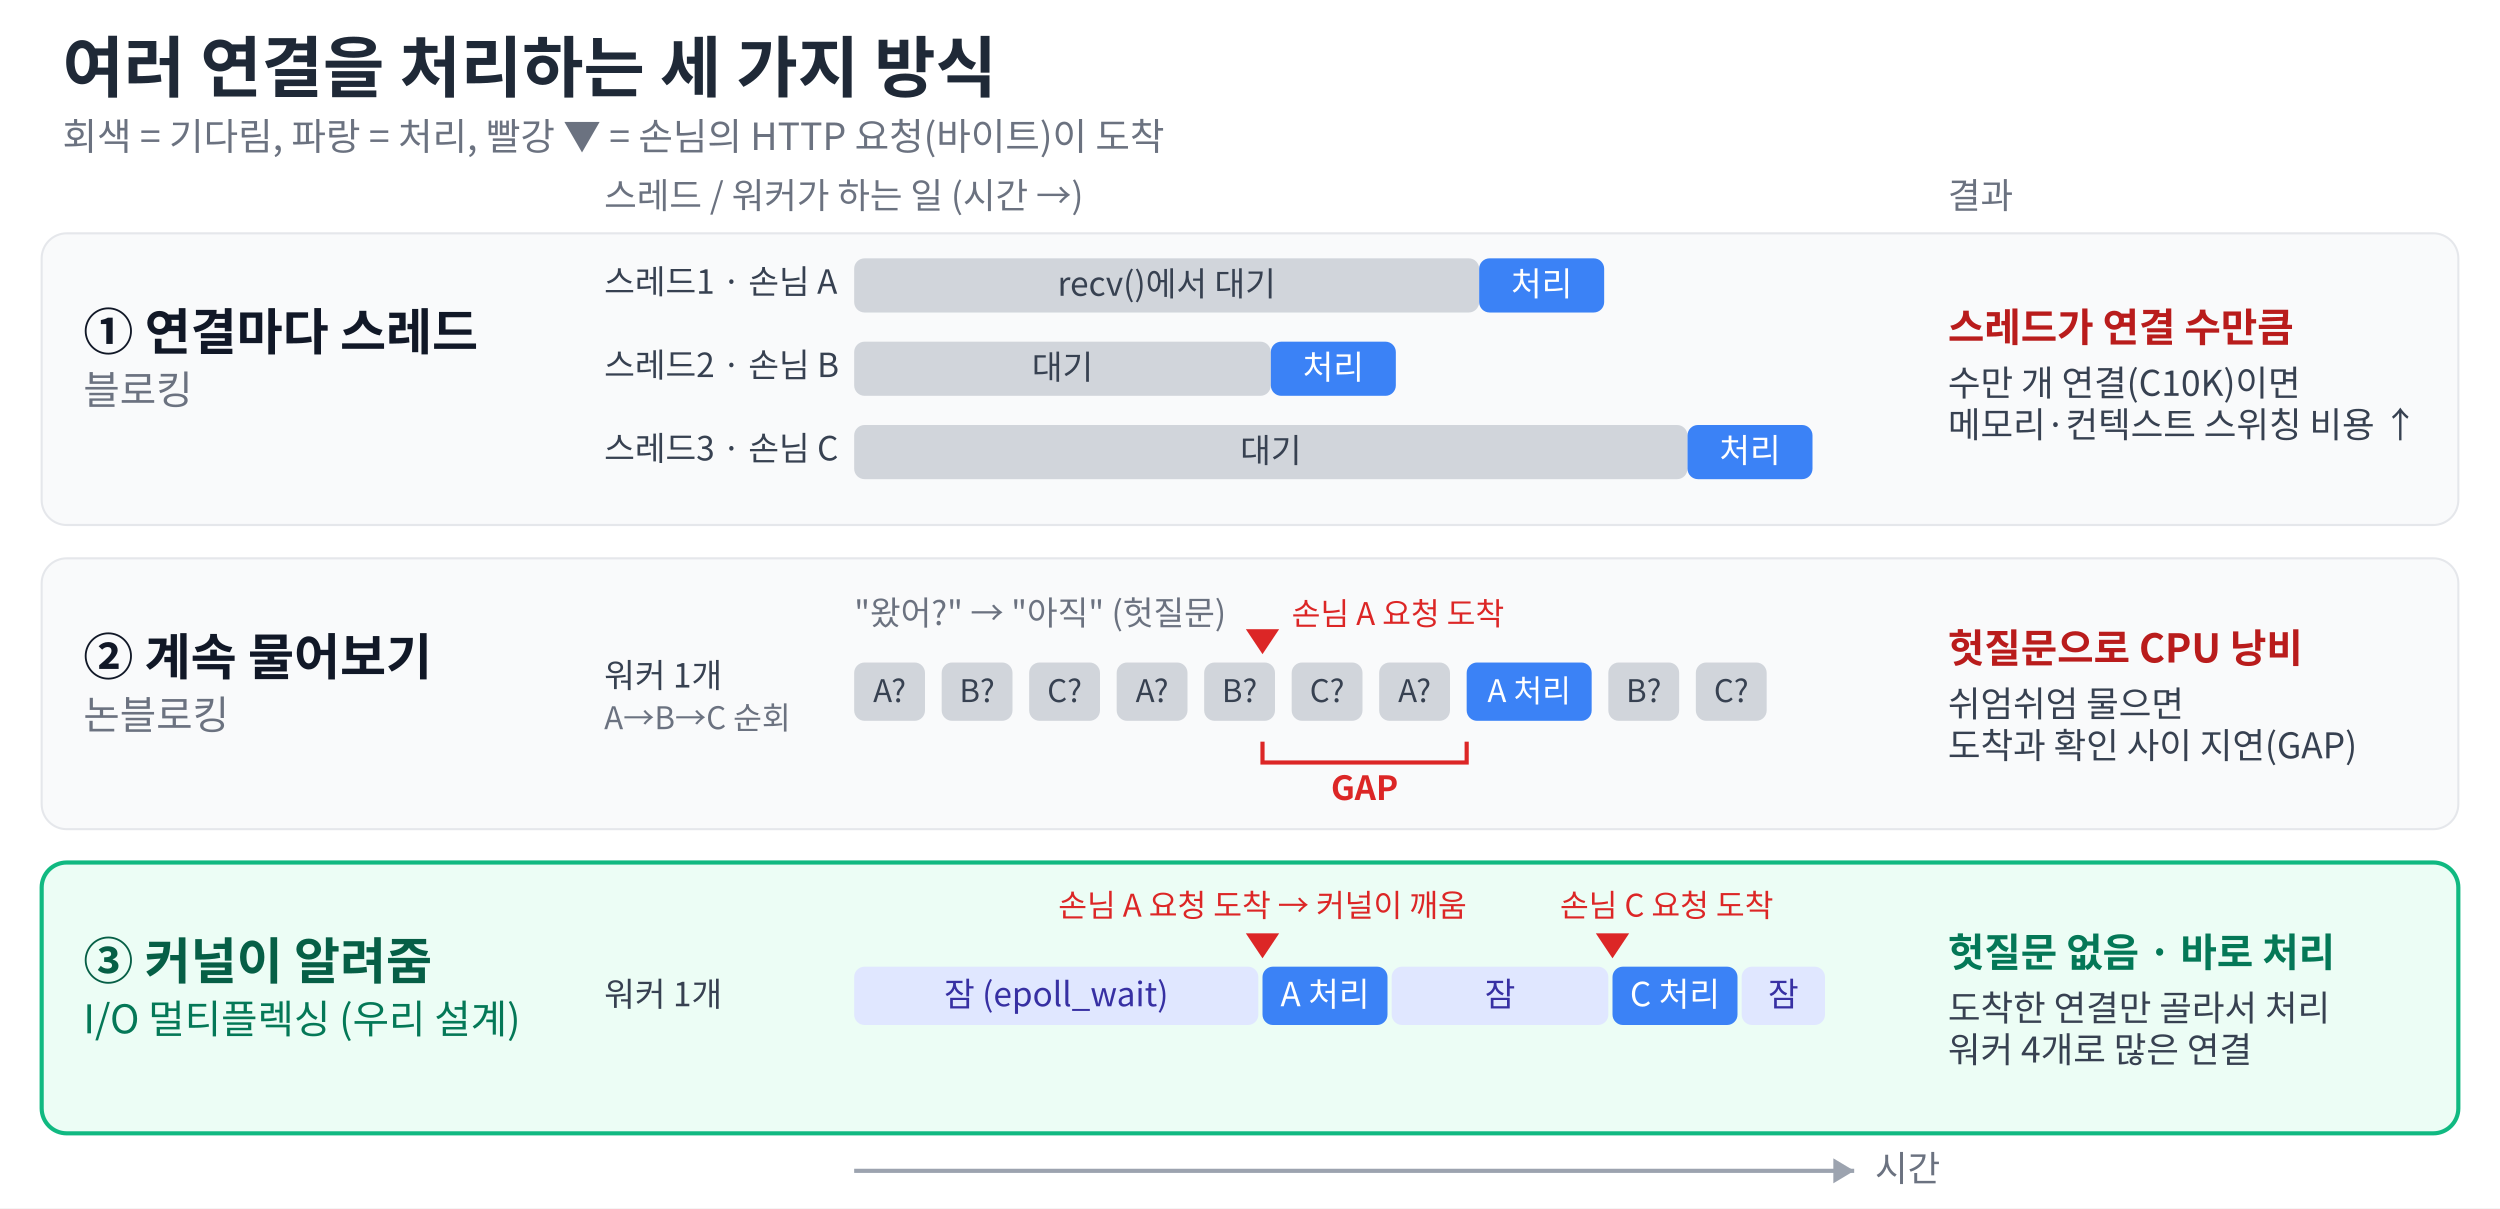
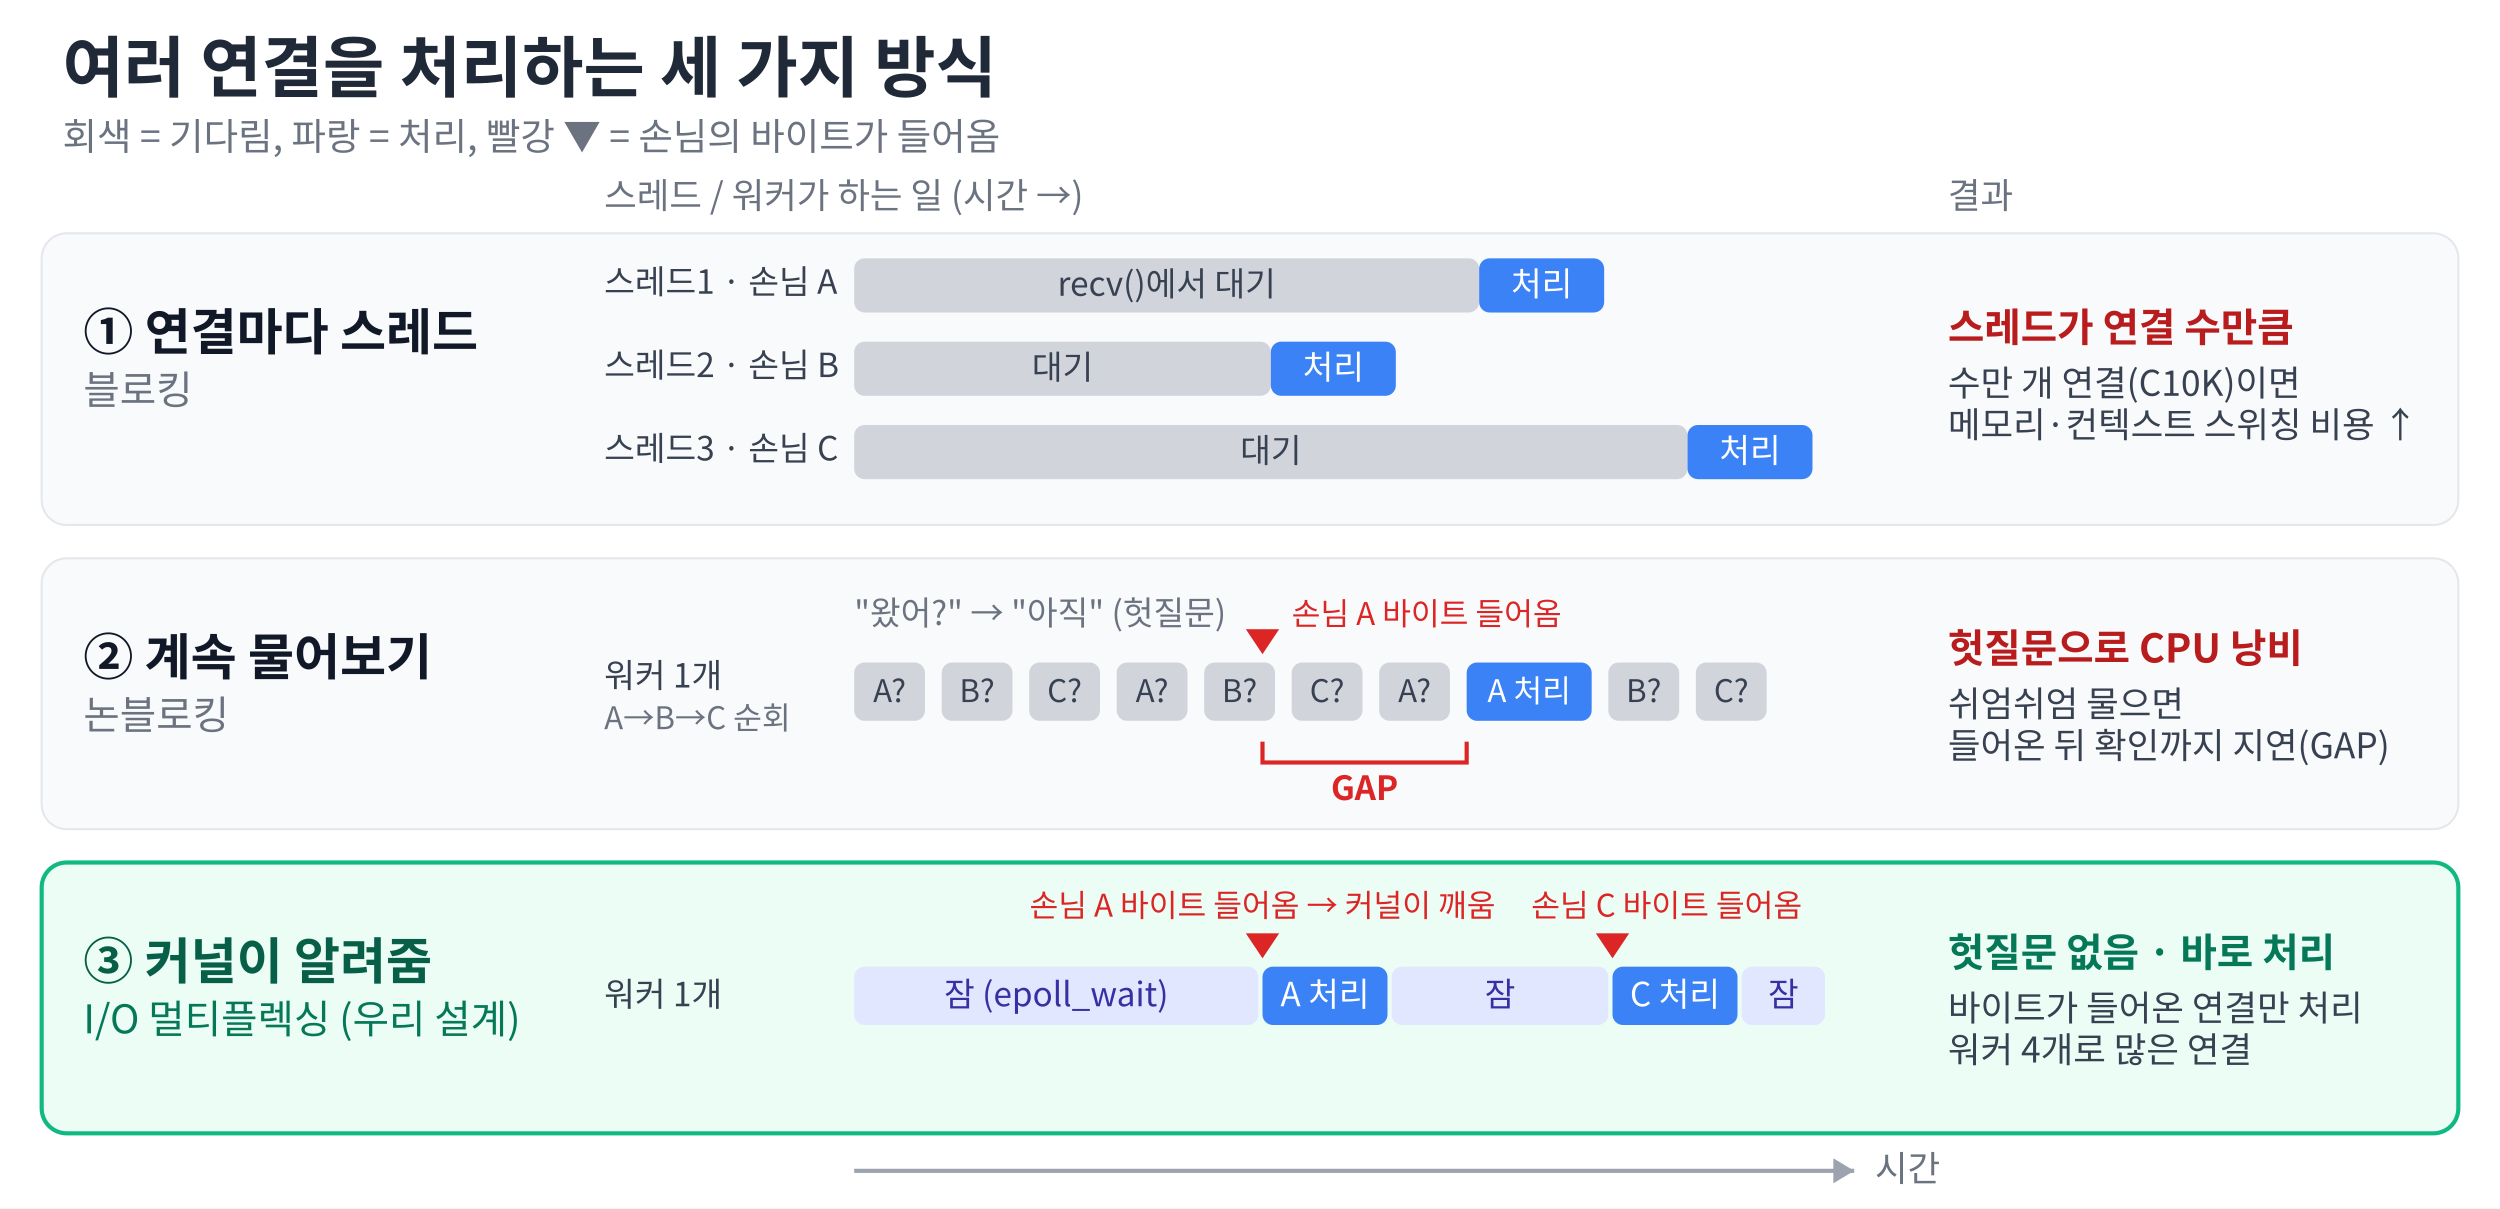
<svg xmlns="http://www.w3.org/2000/svg" viewBox="0 0 1200 580" width="1200" height="580" font-family="Noto Sans CJK KR, Apple SD Gothic Neo, sans-serif">
  <rect width="1200" height="580" fill="#ffffff" />
  <text x="30" y="44" font-size="32" font-weight="700" fill="#1f2937">여러 연결을 처리하는 세 가지 방식</text>
-   <text x="30" y="72" font-size="18" fill="#6b7280">회색 = 기다림, 파랑 = 처리, 빨강 ▼ = 손님의 HTTP 요청(바이트)이 도착</text>
+   <text x="30" y="72" font-size="18" fill="#6b7280">회색 = 기다림, 파랑 = 처리, 빨강 ▼ = 손님의 바이트가 들어옴</text>
  <text x="290" y="100" font-size="17" fill="#6b7280">스레드 / 워커가 하는 일 (시간 →)</text>
  <text x="935" y="100" font-size="17" fill="#6b7280">결과</text>
  <rect x="20" y="112" width="1160" height="140" rx="12" fill="#f9fafb" stroke="#e5e7eb" />
  <text x="40" y="168" font-size="24" font-weight="700" fill="#111827">① 연결마다 스레드</text>
  <text x="40" y="194" font-size="19" fill="#6b7280">블로킹</text>
  <g font-size="16" fill="#374151">
    <text x="290" y="141">스레드1 · 손님 A</text>
    <text x="290" y="181">스레드2 · 손님 B</text>
    <text x="290" y="221">스레드3 · 손님 C</text>
  </g>
  <g>
    <rect x="410" y="124" width="300" height="26" rx="5" fill="#d1d5db" />
    <text x="560" y="142" font-size="16" text-anchor="middle" fill="#374151">recv()에서 대기</text>
    <rect x="710" y="124" width="60" height="26" rx="5" fill="#3b82f6" />
    <text x="740" y="142" font-size="16" text-anchor="middle" fill="#fff">처리</text>
    <rect x="410" y="164" width="200" height="26" rx="5" fill="#d1d5db" />
    <text x="510" y="182" font-size="16" text-anchor="middle" fill="#374151">대기</text>
    <rect x="610" y="164" width="60" height="26" rx="5" fill="#3b82f6" />
    <text x="640" y="182" font-size="16" text-anchor="middle" fill="#fff">처리</text>
    <rect x="410" y="204" width="400" height="26" rx="5" fill="#d1d5db" />
    <text x="610" y="222" font-size="16" text-anchor="middle" fill="#374151">대기</text>
    <rect x="810" y="204" width="60" height="26" rx="5" fill="#3b82f6" />
    <text x="840" y="222" font-size="16" text-anchor="middle" fill="#fff">처리</text>
  </g>
  <text x="935" y="164" font-size="19" font-weight="700" fill="#b91c1c">스레드가 연결 수만큼</text>
  <text x="935" y="190" font-size="17" fill="#374151">수만 개 연결(C10K)이면</text>
  <text x="935" y="210" font-size="17" fill="#374151">메모리·컨텍스트 스위칭 비용 ↑</text>
  <rect x="20" y="268" width="1160" height="130" rx="12" fill="#f9fafb" stroke="#e5e7eb" />
  <text x="40" y="324" font-size="24" font-weight="700" fill="#111827">② 계속 물어보기</text>
  <text x="40" y="350" font-size="19" fill="#6b7280">논블로킹</text>
  <text x="290" y="330" font-size="16" fill="#374151">워커 1개</text>
  <text x="290" y="350" font-size="15" fill="#6b7280">A→B→C 순회</text>
  <g font-size="15" text-anchor="middle">
    <rect x="410" y="318" width="34" height="28" rx="5" fill="#d1d5db" />
    <text x="427" y="337" fill="#374151">A?</text>
    <rect x="452" y="318" width="34" height="28" rx="5" fill="#d1d5db" />
    <text x="469" y="337" fill="#374151">B?</text>
    <rect x="494" y="318" width="34" height="28" rx="5" fill="#d1d5db" />
    <text x="511" y="337" fill="#374151">C?</text>
    <rect x="536" y="318" width="34" height="28" rx="5" fill="#d1d5db" />
    <text x="553" y="337" fill="#374151">A?</text>
    <rect x="578" y="318" width="34" height="28" rx="5" fill="#d1d5db" />
    <text x="595" y="337" fill="#374151">B?</text>
    <rect x="620" y="318" width="34" height="28" rx="5" fill="#d1d5db" />
    <text x="637" y="337" fill="#374151">C?</text>
    <rect x="662" y="318" width="34" height="28" rx="5" fill="#d1d5db" />
    <text x="679" y="337" fill="#374151">A?</text>
    <rect x="704" y="318" width="60" height="28" rx="5" fill="#3b82f6" />
    <text x="734" y="337" fill="#fff">A 처리</text>
    <rect x="772" y="318" width="34" height="28" rx="5" fill="#d1d5db" />
    <text x="789" y="337" fill="#374151">B?</text>
    <rect x="814" y="318" width="34" height="28" rx="5" fill="#d1d5db" />
    <text x="831" y="337" fill="#374151">C?</text>
  </g>
  <text x="410" y="300" font-size="16" fill="#6b7280">"왔어?" → "아직" (헛질문)</text>
  <path d="M 598 302 l 16 0 l -8 12 z" fill="#dc2626" />
-   <text x="620" y="300" font-size="15" fill="#dc2626">손님 A 요청 도착</text>
+   <text x="620" y="300" font-size="15" fill="#dc2626">손님 A 바이트 들어옴</text>
  <path d="M 606 356 L 606 366 L 704 366 L 704 356" fill="none" stroke="#dc2626" stroke-width="2" />
  <text x="655" y="384" font-size="16" font-weight="700" fill="#dc2626" text-anchor="middle">GAP</text>
  <text x="935" y="318" font-size="19" font-weight="700" fill="#b91c1c">헛질문으로 CPU 낭비</text>
  <text x="935" y="344" font-size="17" fill="#374151">쉬엄쉬엄 물으면</text>
-   <text x="935" y="364" font-size="17" fill="#374151">도착과 확인 사이 지연(GAP)</text>
+   <text x="935" y="364" font-size="17" fill="#374151">들어온 뒤 확인까지 지연(GAP)</text>
  <rect x="20" y="414" width="1160" height="130" rx="12" fill="#ecfdf5" stroke="#10b981" stroke-width="2" />
  <text x="40" y="470" font-size="24" font-weight="700" fill="#065f46">③ 커널이 알려줌</text>
  <text x="40" y="496" font-size="19" fill="#047857">I/O 멀티플렉싱 (우리 설계)</text>
  <text x="290" y="483" font-size="16" fill="#374151">워커 1개</text>
  <g font-size="16" text-anchor="middle">
    <rect x="410" y="464" width="194" height="28" rx="5" fill="#e0e7ff" />
    <text x="507" y="483" fill="#3730a3">잠 (epoll_wait)</text>
    <rect x="606" y="464" width="60" height="28" rx="5" fill="#3b82f6" />
    <text x="636" y="483" fill="#fff">A 처리</text>
    <rect x="668" y="464" width="104" height="28" rx="5" fill="#e0e7ff" />
    <text x="720" y="483" fill="#3730a3">잠</text>
    <rect x="774" y="464" width="60" height="28" rx="5" fill="#3b82f6" />
    <text x="804" y="483" fill="#fff">C 처리</text>
    <rect x="836" y="464" width="40" height="28" rx="5" fill="#e0e7ff" />
    <text x="856" y="483" fill="#3730a3">잠</text>
  </g>
  <path d="M 598 448 l 16 0 l -8 12 z" fill="#dc2626" />
-   <text x="606" y="440" font-size="15" fill="#dc2626" text-anchor="middle">손님 A 요청 도착 → 커널이 깨움</text>
+   <text x="606" y="440" font-size="15" fill="#dc2626" text-anchor="middle">손님 A 바이트 들어옴 → 커널이 깨움</text>
  <path d="M 766 448 l 16 0 l -8 12 z" fill="#dc2626" />
-   <text x="800" y="440" font-size="15" fill="#dc2626" text-anchor="middle">손님 C 요청 도착</text>
+   <text x="800" y="440" font-size="15" fill="#dc2626" text-anchor="middle">손님 C 바이트 들어옴</text>
  <text x="935" y="464" font-size="19" font-weight="700" fill="#047857">헛질문 없음 · 바로 처리</text>
-   <text x="935" y="490" font-size="17" fill="#374151">도착한 연결만 골라서 처리</text>
+   <text x="935" y="490" font-size="17" fill="#374151">바이트가 들어온 연결만 처리</text>
  <text x="935" y="510" font-size="17" fill="#374151">워커 4개로 많은 연결</text>
  <line x1="410" y1="562" x2="890" y2="562" stroke="#9ca3af" stroke-width="2" />
  <path d="M 890 562 l -10 -6 l 0 12 z" fill="#9ca3af" />
  <text x="900" y="567" font-size="17" fill="#6b7280">시간</text>
</svg>
